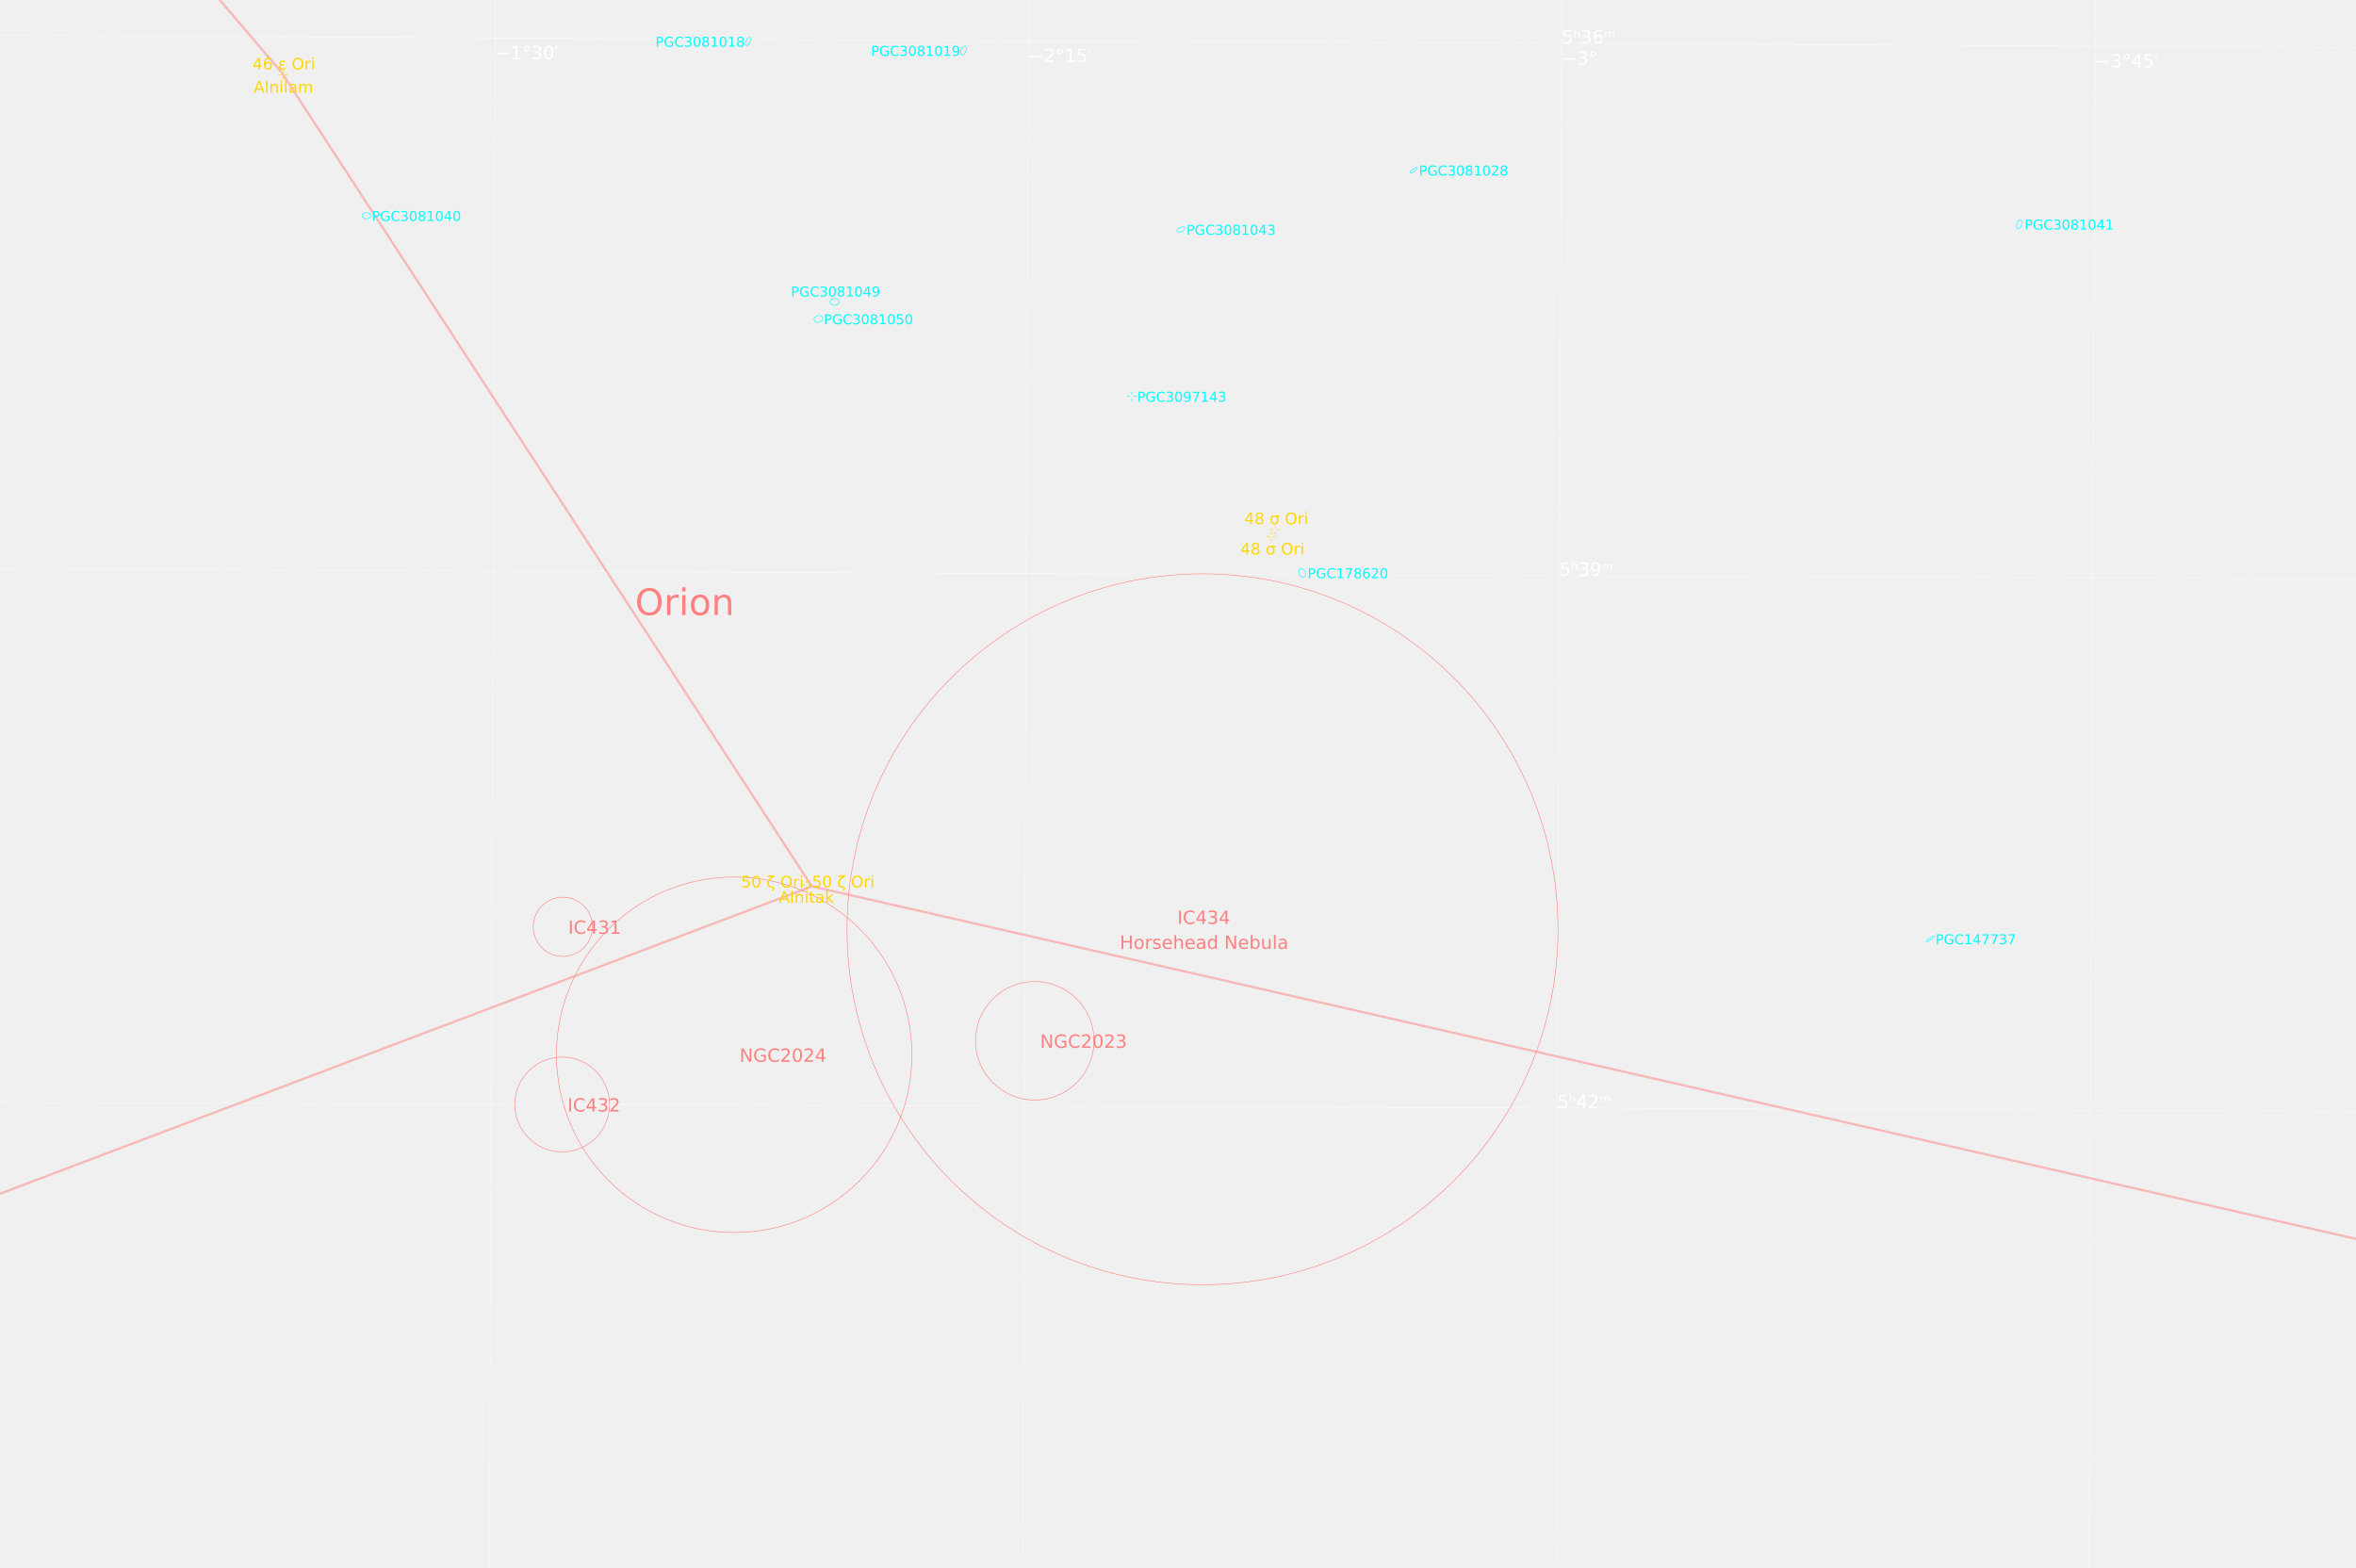
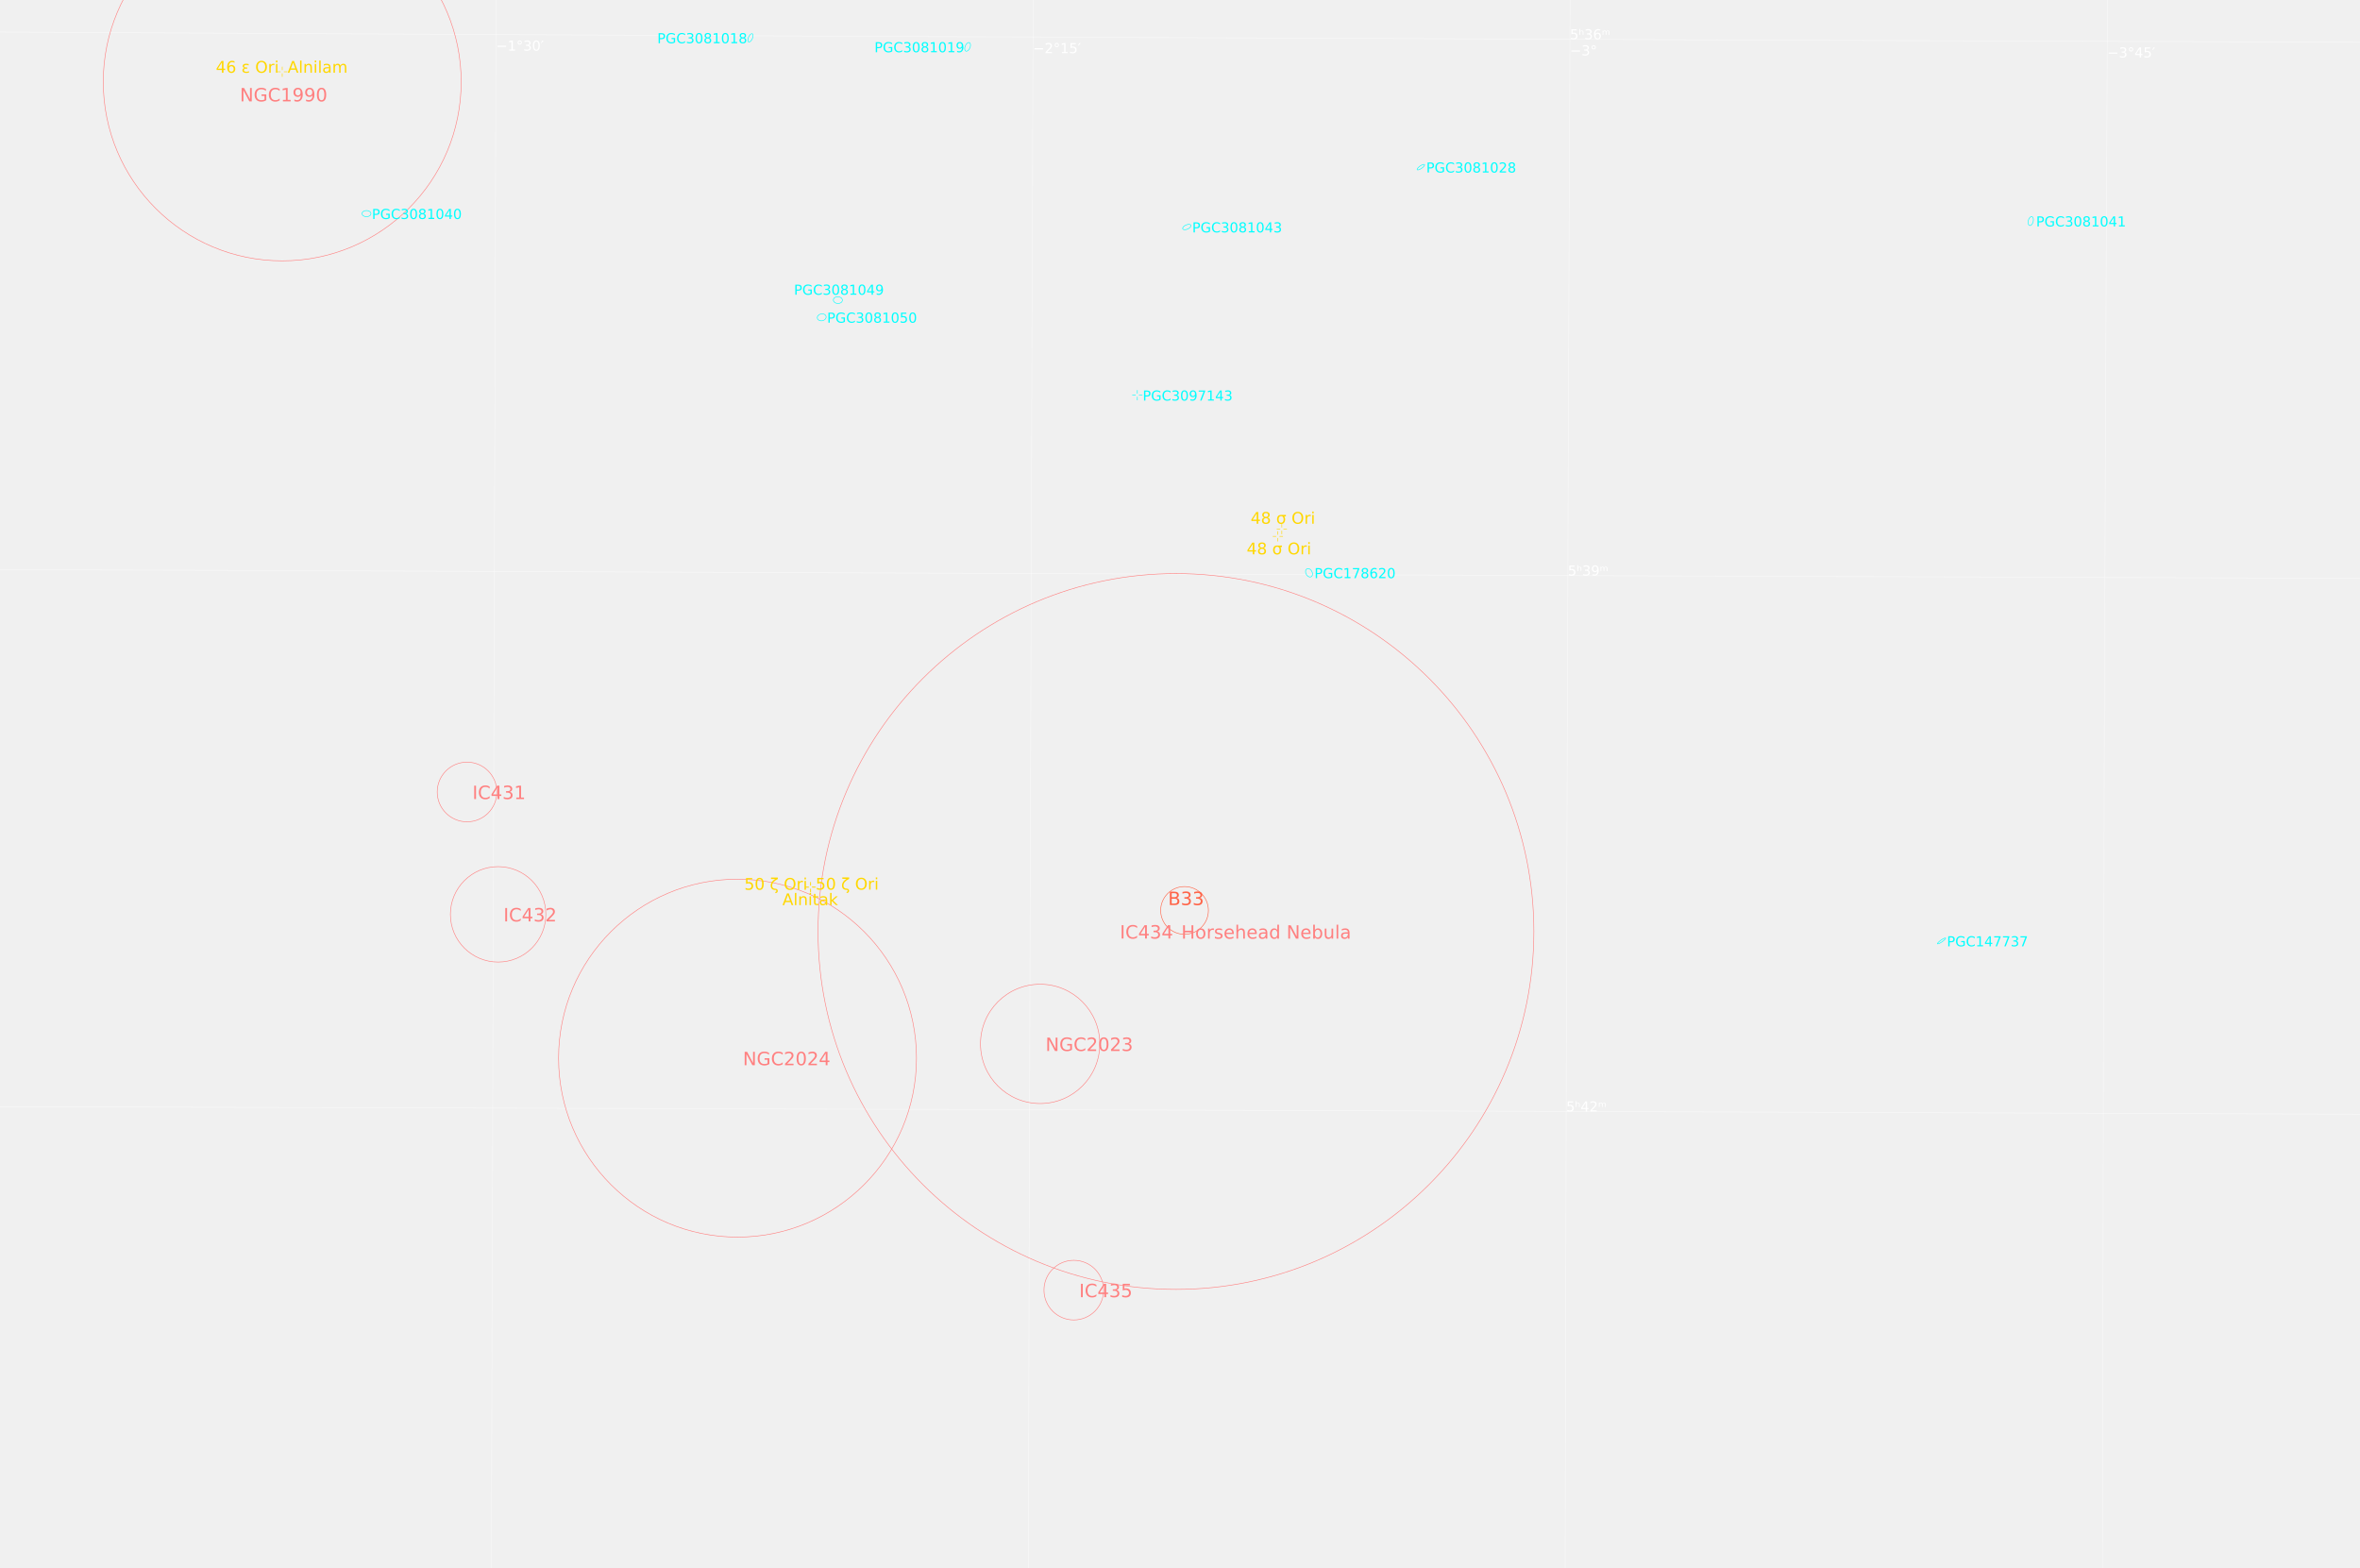
- <svg xmlns="http://www.w3.org/2000/svg" viewBox="0 0 12398 8248" version="1.2" baseProfile="tiny">
+ <svg xmlns="http://www.w3.org/2000/svg" viewBox="0 0 12332 8192" version="1.2" baseProfile="tiny">
  <defs>
</defs>
  <g fill="none" stroke="black" stroke-width="1" fill-rule="evenodd" stroke-linecap="square" stroke-linejoin="bevel">
    <g fill="none" stroke="#000000" stroke-opacity="1" stroke-width="1" stroke-linecap="square" stroke-linejoin="bevel" transform="matrix(1,0,0,1,0,0)" font-family="SF Pro Text" font-size="12" font-weight="400" font-style="normal">
</g>
-     <g fill="none" stroke="#ffffff" stroke-opacity="0.616" stroke-width="3" stroke-linecap="square" stroke-linejoin="miter" stroke-miterlimit="2" transform="matrix(1,0,0,1,0,0)" font-family="SF Pro Text" font-size="12" font-weight="400" font-style="normal">
-       <polyline fill="none" vector-effect="none" points="13850,-2542.8 13845.4,-1820.06 13841,-1097.48 13836.8,-375.061 13832.8,347.222 13829,1069.4 13825.3,1791.52 13821.8,2513.63 13818.5,3235.77 13815.3,3957.95 13812.3,4680.16 13809.5,5402.35 13807.1,6124.49 13804.9,6846.59 13802.9,7568.68 13801.2,8290.79 " />
-       <polyline fill="none" vector-effect="none" points="11041.1,-2559.11 11036.8,-1835.85 11032.7,-1112.73 11028.7,-389.737 11024.9,333.064 11021.2,1055.52 11017.8,1777.92 11014.6,2500.34 11011.5,3222.84 11008.2,3945.58 11004.9,4668.55 11002.2,5391.35 10999.9,6113.94 10997.8,6836.47 10995.8,7559.01 10994,8281.59 " />
-       <polyline fill="none" vector-effect="none" points="8233.2,-2575.29 8229.15,-1851.53 8225.19,-1127.95 8221.33,-404.492 8217.7,318.825 8214.32,1042 8211.08,1765.07 8207.94,2488.09 8204.89,3211.08 8201.93,3934.07 8199.08,4657.07 8196.35,5380.06 8193.76,6103.03 8191.29,6825.99 8188.96,7548.95 8186.8,8272.01 " />
-       <polyline fill="none" vector-effect="none" points="5425.97,-2591.2 5422.35,-1866.82 5418.76,-1142.58 5415.16,-418.513 5411.79,305.331 5408.74,1028.94 5405.68,1752.45 5402.64,2475.9 5399.65,3199.33 5396.79,3922.76 5394.03,4646.21 5391.34,5369.69 5388.73,6093.21 5386.19,6816.79 5383.73,7540.43 5381.37,8264.12 " />
-       <polyline fill="none" vector-effect="none" points="2617.73,-2607.81 2614.71,-1883 2611.78,-1158.38 2608.88,-433.923 2605.94,290.438 2602.94,1014.74 2599.95,1738.93 2597.02,2463.03 2594.14,3187.07 2591.3,3911.07 2588.51,4635.07 2585.76,5359.09 2583.05,6083.11 2580.42,6807.17 2577.88,7531.25 2575.36,8255.38 " />
-       <polyline fill="none" vector-effect="none" points="13850,-2542.8 13121.4,-2547.04 12392.9,-2551.26 11664.5,-2555.49 10936.2,-2559.72 10207.9,-2563.95 9479.71,-2568.16 8751.54,-2572.33 8023.44,-2576.48 7295.4,-2580.6 6567.38,-2584.71 5839.37,-2588.84 5111.34,-2593.01 4383.25,-2597.26 3655,-2601.58 2926.53,-2605.95 2197.8,-2610.33 1468.8,-2614.67 739.55,-2618.99 10.079,-2623.28 " />
-       <polyline fill="none" vector-effect="none" points="13833.3,256.844 13105,253.087 12376.7,249.371 11648.6,245.712 10920.4,242.123 10192.4,238.394 9464.47,234.504 8736.22,230.876 8008.51,227.28 7280.95,223.67 6553.36,220.109 5825.49,216.691 5097.8,213.256 4370.74,209.535 3643.08,205.563 2914.98,201.507 2186.53,197.503 1457.71,193.702 728.606,189.987 -0.854,186.276 " />
-       <polyline fill="none" vector-effect="none" points="13819.3,3055.03 13091.2,3051.62 12363.2,3048.19 11635.3,3044.78 10907.4,3041.54 10179.4,3038.45 9451.48,3035.38 8723.69,3032.31 7996.01,3029.25 7268.42,3026.19 6540.91,3023.12 5813.45,3020.04 5086.04,3016.92 4358.63,3013.73 3631.09,3010.49 2903.34,3007.24 2175.33,3003.99 1447.02,3000.76 718.416,2997.56 -10.518,2994.37 " />
-       <polyline fill="none" vector-effect="none" points="13808,5853.39 13079.8,5850.67 12351.7,5847.94 11623.7,5845.16 10895.9,5842.26 10168.1,5839.32 9440.42,5836.41 8712.72,5833.58 7985.09,5830.85 7257.55,5828.21 6530.1,5825.62 5802.73,5823.05 5075.36,5820.46 4347.94,5817.82 3620.37,5815.14 2892.58,5812.44 2164.5,5809.75 1436.13,5807.06 707.503,5804.37 -21.375,5801.69 " />
+     <g fill="none" stroke="#ffffff" stroke-opacity="0.502" stroke-width="3" stroke-linecap="square" stroke-linejoin="miter" stroke-miterlimit="2" transform="matrix(1,0,0,1,0,0)" font-family="SF Pro Text" font-size="12" font-weight="400" font-style="normal">
+       <polyline fill="none" vector-effect="none" points="13839.2,-2575.75 13835,-1854.81 13831,-1134.02 13827.1,-413.32 13823.3,307.315 13819.6,1027.87 13816.2,1748.3 13813,2468.58 13810.2,3188.74 13807.7,3908.81 13805.5,4628.86 13803.7,5348.93 13802.1,6069.07 13800.8,6789.31 13799.7,7509.67 13798.7,8230.1 " />
+       <polyline fill="none" vector-effect="none" points="11026.6,-2588.16 11022.6,-1866.73 11018.7,-1145.44 11014.8,-424.266 11011.1,296.847 11007.6,1017.66 11004.3,1738.21 11001.3,2458.54 10998.6,3178.7 10996,3898.81 10993.9,4618.89 10992,5338.96 10990.2,6059.11 10988.7,6779.45 10987.5,7500.02 10986.6,8220.8 " />
+       <polyline fill="none" vector-effect="none" points="8216.93,-2600.52 8213.28,-1878.53 8209.73,-1156.73 8206.33,-435.172 8203.11,286.081 8200.09,1007.03 8197.22,1727.77 8194.54,2448.29 8192.04,3168.62 8189.61,3888.85 8187.34,4609.03 8185.28,5329.22 8183.43,6049.57 8181.7,6770.01 8180.15,7490.69 8178.76,8211.65 " />
+       <polyline fill="none" vector-effect="none" points="5409.2,-2614.16 5406.23,-1891.77 5403.35,-1169.57 5400.56,-447.54 5397.77,274.352 5395.23,995.64 5392.7,1716.69 5390.23,2437.48 5387.82,3158.12 5385.59,3878.77 5383.4,4599.38 5381.3,5319.92 5379.26,6040.56 5377.26,6761.45 5375.33,7482.5 5373.53,8203.68 " />
+       <polyline fill="none" vector-effect="none" points="2600.59,-2628.86 2598.21,-1906.05 2595.92,-1183.39 2593.71,-460.88 2591.57,261.405 2589.36,983.295 2587.19,1704.94 2585.02,2426.29 2582.83,3147.56 2580.58,3868.72 2578.44,4589.93 2576.23,5310.94 2574.01,6032.12 2571.75,6753.59 2569.53,7475.14 2567.33,8196.9 " />
+       <polyline fill="none" vector-effect="none" points="13839.2,-2575.75 13110.3,-2579.06 12381.6,-2582.3 11653.1,-2585.47 10924.7,-2588.6 10196.5,-2591.73 9468.59,-2594.89 8740.85,-2598.13 8013.29,-2601.46 7285.86,-2604.89 6558.51,-2608.42 5831.17,-2612.03 5103.79,-2615.71 4376.33,-2619.46 3648.75,-2623.26 2920.99,-2627.13 2193.03,-2631.07 1464.83,-2635.07 736.407,-2639.07 7.767,-2643.05 " />
+       <polyline fill="none" vector-effect="none" points="13823.7,226.696 13095.1,223.758 12366.6,220.923 11638,218.32 10909.6,215.825 10181.7,213.128 9454.18,210.386 8726.93,207.53 8000.01,204.564 7273.23,201.542 6546.46,198.54 5819.63,195.444 5093.04,192.125 4366.15,188.92 3639.1,185.615 2911.98,182.147 2184.5,178.602 1456.62,175.075 728.297,171.298 -0.485,167.582 " />
+       <polyline fill="none" vector-effect="none" points="13810.8,3027.61 13082,3024.98 12353.6,3022.37 11625.2,3019.78 10897.3,3017.21 10169.9,3014.64 9442.64,3012.07 8715.8,3009.41 7989.22,3006.69 7262.69,3003.96 6536.17,3001.21 5809.75,2998.47 5083.34,2995.73 4356.86,2993 3630.29,2990.23 2903.38,2987.42 2176.23,2984.6 1448.64,2981.75 720.746,2978.87 -7.579,2975.95 " />
+       <polyline fill="none" vector-effect="none" points="13802.6,5827.36 13073.9,5824.8 12345.3,5822.21 11616.9,5819.61 10888.9,5817.03 10161.4,5814.49 9434.18,5811.96 8707.34,5809.54 7980.63,5807.09 7254.1,5804.7 6527.69,5802.37 5801.35,5799.97 5074.95,5797.73 4348.46,5795.48 3621.78,5793.25 2894.83,5791.05 2167.62,5788.86 1440.13,5786.79 712.221,5784.67 -16.214,5782.63 " />
    </g>
-     <g fill="none" stroke="#ff8080" stroke-opacity="0.502" stroke-width="12" stroke-linecap="square" stroke-linejoin="miter" stroke-miterlimit="2" transform="matrix(1,0,0,1,0,0)" font-family="DejaVu Sans" font-size="96" font-weight="400" font-style="normal">
-       <polyline fill="none" vector-effect="none" points="33236.6,11278.2 4279.79,4666.41 " />
-       <polyline fill="none" vector-effect="none" points="4264.51,4667.47 -31251.5,18115.5 " />
-       <polyline fill="none" vector-effect="none" points="4267.63,4657.93 1486.02,387.686 " />
-       <polyline fill="none" vector-effect="none" points="1476.46,374.898 -1873.91,-3550.11 " />
+     <g fill="none" stroke="#ff8080" stroke-opacity="1" stroke-width="3" stroke-linecap="square" stroke-linejoin="miter" stroke-miterlimit="2" transform="matrix(1,0,0,1,0,0)" font-family="DejaVu Sans" font-size="72" font-weight="400" font-style="normal">
+       <circle cx="6144.82" cy="4867.34" r="1870.23" />
+       <circle cx="5611.02" cy="6741.37" r="155.852" />
+       <circle cx="5435.18" cy="5454.7" r="311.705" />
+       <ellipse cx="3853.9" cy="5529.21" rx="935.114" ry="935.114" />
+       <ellipse cx="2602.83" cy="4777.83" rx="249.364" ry="249.364" />
+       <ellipse cx="2440.51" cy="4138.37" rx="155.852" ry="155.852" />
+       <ellipse cx="1474.73" cy="427.879" rx="935.114" ry="935.114" />
    </g>
-     <g fill="none" stroke="#ff8080" stroke-opacity="1" stroke-width="3" stroke-linecap="square" stroke-linejoin="miter" stroke-miterlimit="2" transform="matrix(1,0,0,1,0,0)" font-family="DejaVu Sans" font-size="192" font-weight="400" font-style="normal">
-       <circle cx="6328.04" cy="4890.66" r="1870.72" />
-       <circle cx="5445.21" cy="5477.45" r="311.786" />
-       <ellipse cx="3863.5" cy="5551.15" rx="935.358" ry="935.358" />
-       <circle cx="2958.34" cy="5812.69" r="249.429" />
-       <circle cx="2961.83" cy="4877.62" r="155.893" />
+     <g fill="none" stroke="#00ffff" stroke-opacity="1" stroke-width="3" stroke-linecap="square" stroke-linejoin="miter" stroke-miterlimit="2" transform="matrix(1,0,0,1,0,0)" font-family="DejaVu Sans" font-size="72" font-weight="400" font-style="normal">
+ </g>
+     <g fill="none" stroke="#00ffff" stroke-opacity="1" stroke-width="3" stroke-linecap="square" stroke-linejoin="miter" stroke-miterlimit="2" transform="matrix(-0.245963,0.969279,-0.969279,-0.245963,10611.5,1155.17)" font-family="DejaVu Sans" font-size="72" font-weight="400" font-style="normal">
+       <ellipse cx="0" cy="0" rx="23.856" ry="13.11" />
    </g>
-     <g fill="none" stroke="#00ffff" stroke-opacity="1" stroke-width="3" stroke-linecap="square" stroke-linejoin="miter" stroke-miterlimit="2" transform="matrix(1,0,0,1,0,0)" font-family="DejaVu Sans" font-size="192" font-weight="400" font-style="normal">
+     <g fill="none" stroke="#00ffff" stroke-opacity="1" stroke-width="3" stroke-linecap="square" stroke-linejoin="miter" stroke-miterlimit="2" transform="matrix(1,0,0,1,0,0)" font-family="DejaVu Sans" font-size="72" font-weight="400" font-style="normal">
</g>
-     <g fill="none" stroke="#00ffff" stroke-opacity="1" stroke-width="3" stroke-linecap="square" stroke-linejoin="miter" stroke-miterlimit="2" transform="matrix(-0.246685,0.969096,-0.969096,-0.246685,10625.5,1180.13)" font-family="DejaVu Sans" font-size="192" font-weight="400" font-style="normal">
-       <ellipse cx="0" cy="0" rx="23.857" ry="13.111" />
+     <g fill="none" stroke="#00ffff" stroke-opacity="1" stroke-width="3" stroke-linecap="square" stroke-linejoin="miter" stroke-miterlimit="2" transform="matrix(-0.821102,0.570781,-0.570781,-0.821102,10145.4,4916.87)" font-family="DejaVu Sans" font-size="72" font-weight="400" font-style="normal">
+       <ellipse cx="0" cy="0" rx="25.927" ry="5.173" />
    </g>
-     <g fill="none" stroke="#00ffff" stroke-opacity="1" stroke-width="3" stroke-linecap="square" stroke-linejoin="miter" stroke-miterlimit="2" transform="matrix(1,0,0,1,0,0)" font-family="DejaVu Sans" font-size="192" font-weight="400" font-style="normal">
+     <g fill="none" stroke="#00ffff" stroke-opacity="1" stroke-width="3" stroke-linecap="square" stroke-linejoin="miter" stroke-miterlimit="2" transform="matrix(1,0,0,1,0,0)" font-family="DejaVu Sans" font-size="72" font-weight="400" font-style="normal">
</g>
-     <g fill="none" stroke="#00ffff" stroke-opacity="1" stroke-width="3" stroke-linecap="square" stroke-linejoin="miter" stroke-miterlimit="2" transform="matrix(-0.821425,0.570316,-0.570316,-0.821425,10156.9,4941.47)" font-family="DejaVu Sans" font-size="192" font-weight="400" font-style="normal">
-       <ellipse cx="0" cy="0" rx="25.933" ry="5.174" />
+     <g fill="none" stroke="#00ffff" stroke-opacity="1" stroke-width="3" stroke-linecap="square" stroke-linejoin="miter" stroke-miterlimit="2" transform="matrix(-0.821566,0.570114,-0.570114,-0.821566,7424.6,873.461)" font-family="DejaVu Sans" font-size="72" font-weight="400" font-style="normal">
+       <ellipse cx="0" cy="0" rx="23.28" ry="7.194" />
    </g>
-     <g fill="none" stroke="#00ffff" stroke-opacity="1" stroke-width="3" stroke-linecap="square" stroke-linejoin="miter" stroke-miterlimit="2" transform="matrix(1,0,0,1,0,0)" font-family="DejaVu Sans" font-size="192" font-weight="400" font-style="normal">
+     <g fill="none" stroke="#00ffff" stroke-opacity="1" stroke-width="3" stroke-linecap="square" stroke-linejoin="miter" stroke-miterlimit="2" transform="matrix(1,0,0,1,0,0)" font-family="DejaVu Sans" font-size="72" font-weight="400" font-style="normal">
</g>
-     <g fill="none" stroke="#00ffff" stroke-opacity="1" stroke-width="3" stroke-linecap="square" stroke-linejoin="miter" stroke-miterlimit="2" transform="matrix(-0.821998,0.569491,-0.569491,-0.821998,7438.76,895.609)" font-family="DejaVu Sans" font-size="192" font-weight="400" font-style="normal">
-       <ellipse cx="0" cy="0" rx="23.279" ry="7.194" />
+     <g fill="none" stroke="#00ffff" stroke-opacity="1" stroke-width="3" stroke-linecap="square" stroke-linejoin="miter" stroke-miterlimit="2" transform="matrix(0.466119,0.884722,-0.884722,0.466119,6840.26,2993.02)" font-family="DejaVu Sans" font-size="72" font-weight="400" font-style="normal">
+       <ellipse cx="0" cy="0" rx="23.405" ry="16.57" />
    </g>
-     <g fill="none" stroke="#00ffff" stroke-opacity="1" stroke-width="3" stroke-linecap="square" stroke-linejoin="miter" stroke-miterlimit="2" transform="matrix(1,0,0,1,0,0)" font-family="DejaVu Sans" font-size="192" font-weight="400" font-style="normal">
+     <g fill="none" stroke="#00ffff" stroke-opacity="1" stroke-width="3" stroke-linecap="square" stroke-linejoin="miter" stroke-miterlimit="2" transform="matrix(1,0,0,1,0,0)" font-family="DejaVu Sans" font-size="72" font-weight="400" font-style="normal">
</g>
-     <g fill="none" stroke="#00ffff" stroke-opacity="1" stroke-width="3" stroke-linecap="square" stroke-linejoin="miter" stroke-miterlimit="2" transform="matrix(0.465537,0.885028,-0.885028,0.465537,6852.81,3015.1)" font-family="DejaVu Sans" font-size="192" font-weight="400" font-style="normal">
-       <ellipse cx="0" cy="0" rx="23.404" ry="16.569" />
-     </g>
-     <g fill="none" stroke="#00ffff" stroke-opacity="1" stroke-width="3" stroke-linecap="square" stroke-linejoin="miter" stroke-miterlimit="2" transform="matrix(1,0,0,1,0,0)" font-family="DejaVu Sans" font-size="192" font-weight="400" font-style="normal">
- </g>
-     <g fill="none" stroke="#00ffff" stroke-opacity="1" stroke-width="3" stroke-linecap="square" stroke-linejoin="miter" stroke-miterlimit="2" transform="matrix(-0.915528,0.402255,-0.402255,-0.915528,6215.34,1207.61)" font-family="DejaVu Sans" font-size="192" font-weight="400" font-style="normal">
+     <g fill="none" stroke="#00ffff" stroke-opacity="1" stroke-width="3" stroke-linecap="square" stroke-linejoin="miter" stroke-miterlimit="2" transform="matrix(-0.915228,0.402936,-0.402936,-0.915228,6201.64,1186.31)" font-family="DejaVu Sans" font-size="72" font-weight="400" font-style="normal">
      <ellipse cx="0" cy="0" rx="23.326" ry="11.425" />
    </g>
-     <g fill="none" stroke="#00ffff" stroke-opacity="1" stroke-width="3" stroke-linecap="square" stroke-linejoin="miter" stroke-miterlimit="2" transform="matrix(1,0,0,1,0,0)" font-family="DejaVu Sans" font-size="192" font-weight="400" font-style="normal">
+     <g fill="none" stroke="#00ffff" stroke-opacity="1" stroke-width="3" stroke-linecap="square" stroke-linejoin="miter" stroke-miterlimit="2" transform="matrix(1,0,0,1,0,0)" font-family="DejaVu Sans" font-size="72" font-weight="400" font-style="normal">
</g>
-     <g fill="none" stroke="#00ffff" stroke-opacity="1" stroke-width="3" stroke-linecap="square" stroke-linejoin="miter" stroke-miterlimit="2" transform="matrix(-0.379361,0.925249,-0.925249,-0.379361,5070.16,266.097)" font-family="DejaVu Sans" font-size="192" font-weight="400" font-style="normal">
-       <ellipse cx="0" cy="-1.42109e-14" rx="23.973" ry="13.174" />
+     <g fill="none" stroke="#00ffff" stroke-opacity="1" stroke-width="3" stroke-linecap="square" stroke-linejoin="miter" stroke-miterlimit="2" transform="matrix(-0.378632,0.925547,-0.925547,-0.378632,5056.18,244.937)" font-family="DejaVu Sans" font-size="72" font-weight="400" font-style="normal">
+       <ellipse cx="0" cy="0" rx="23.972" ry="13.174" />
    </g>
-     <g fill="none" stroke="#00ffff" stroke-opacity="1" stroke-width="3" stroke-linecap="square" stroke-linejoin="miter" stroke-miterlimit="2" transform="matrix(1,0,0,1,0,0)" font-family="DejaVu Sans" font-size="192" font-weight="400" font-style="normal">
+     <g fill="none" stroke="#00ffff" stroke-opacity="1" stroke-width="3" stroke-linecap="square" stroke-linejoin="miter" stroke-miterlimit="2" transform="matrix(1,0,0,1,0,0)" font-family="DejaVu Sans" font-size="72" font-weight="400" font-style="normal">
</g>
-     <g fill="none" stroke="#00ffff" stroke-opacity="1" stroke-width="3" stroke-linecap="square" stroke-linejoin="miter" stroke-miterlimit="2" transform="matrix(0.998367,0.0571319,-0.0571319,0.998367,4391.43,1588.52)" font-family="DejaVu Sans" font-size="192" font-weight="400" font-style="normal">
-       <ellipse cx="0" cy="0" rx="23.576" ry="17.884" />
+     <g fill="none" stroke="#00ffff" stroke-opacity="1" stroke-width="3" stroke-linecap="square" stroke-linejoin="miter" stroke-miterlimit="2" transform="matrix(0.998408,0.0564085,-0.0564085,0.998408,4378.26,1568.07)" font-family="DejaVu Sans" font-size="72" font-weight="400" font-style="normal">
+       <ellipse cx="0" cy="0" rx="23.575" ry="17.883" />
    </g>
-     <g fill="none" stroke="#00ffff" stroke-opacity="1" stroke-width="3" stroke-linecap="square" stroke-linejoin="miter" stroke-miterlimit="2" transform="matrix(1,0,0,1,0,0)" font-family="DejaVu Sans" font-size="192" font-weight="400" font-style="normal">
+     <g fill="none" stroke="#00ffff" stroke-opacity="1" stroke-width="3" stroke-linecap="square" stroke-linejoin="miter" stroke-miterlimit="2" transform="matrix(1,0,0,1,0,0)" font-family="DejaVu Sans" font-size="72" font-weight="400" font-style="normal">
</g>
-     <g fill="none" stroke="#00ffff" stroke-opacity="1" stroke-width="3" stroke-linecap="square" stroke-linejoin="miter" stroke-miterlimit="2" transform="matrix(-0.982528,0.186114,-0.186114,-0.982528,4306.89,1678.46)" font-family="DejaVu Sans" font-size="192" font-weight="400" font-style="normal">
+     <g fill="none" stroke="#00ffff" stroke-opacity="1" stroke-width="3" stroke-linecap="square" stroke-linejoin="miter" stroke-miterlimit="2" transform="matrix(-0.982394,0.186822,-0.186822,-0.982394,4293.83,1658.08)" font-family="DejaVu Sans" font-size="72" font-weight="400" font-style="normal">
      <ellipse cx="0" cy="0" rx="23.272" ry="18.065" />
    </g>
-     <g fill="none" stroke="#00ffff" stroke-opacity="1" stroke-width="3" stroke-linecap="square" stroke-linejoin="miter" stroke-miterlimit="2" transform="matrix(1,0,0,1,0,0)" font-family="DejaVu Sans" font-size="192" font-weight="400" font-style="normal">
+     <g fill="none" stroke="#00ffff" stroke-opacity="1" stroke-width="3" stroke-linecap="square" stroke-linejoin="miter" stroke-miterlimit="2" transform="matrix(1,0,0,1,0,0)" font-family="DejaVu Sans" font-size="72" font-weight="400" font-style="normal">
</g>
-     <g fill="none" stroke="#00ffff" stroke-opacity="1" stroke-width="3" stroke-linecap="square" stroke-linejoin="miter" stroke-miterlimit="2" transform="matrix(-0.41143,0.911441,-0.911441,-0.41143,3936.19,218.094)" font-family="DejaVu Sans" font-size="192" font-weight="400" font-style="normal">
+     <g fill="none" stroke="#00ffff" stroke-opacity="1" stroke-width="3" stroke-linecap="square" stroke-linejoin="miter" stroke-miterlimit="2" transform="matrix(-0.410711,0.911766,-0.911766,-0.410711,3921.5,197.807)" font-family="DejaVu Sans" font-size="72" font-weight="400" font-style="normal">
      <ellipse cx="0" cy="0" rx="23.266" ry="10.635" />
    </g>
-     <g fill="none" stroke="#00ffff" stroke-opacity="1" stroke-width="3" stroke-linecap="square" stroke-linejoin="miter" stroke-miterlimit="2" transform="matrix(1,0,0,1,0,0)" font-family="DejaVu Sans" font-size="192" font-weight="400" font-style="normal">
+     <g fill="none" stroke="#00ffff" stroke-opacity="1" stroke-width="3" stroke-linecap="square" stroke-linejoin="miter" stroke-miterlimit="2" transform="matrix(1,0,0,1,0,0)" font-family="DejaVu Sans" font-size="72" font-weight="400" font-style="normal">
</g>
-     <g fill="none" stroke="#00ffff" stroke-opacity="1" stroke-width="3" stroke-linecap="square" stroke-linejoin="miter" stroke-miterlimit="2" transform="matrix(0.999988,0.00491295,-0.00491295,0.999988,1928.32,1135.01)" font-family="DejaVu Sans" font-size="192" font-weight="400" font-style="normal">
+     <g fill="none" stroke="#00ffff" stroke-opacity="1" stroke-width="3" stroke-linecap="square" stroke-linejoin="miter" stroke-miterlimit="2" transform="matrix(0.999991,0.0041675,-0.0041675,0.999991,1915.12,1116.25)" font-family="DejaVu Sans" font-size="72" font-weight="400" font-style="normal">
      <ellipse cx="0" cy="0" rx="23.299" ry="16.119" />
    </g>
-     <g fill="none" stroke="#00ffff" stroke-opacity="1" stroke-width="3" stroke-linecap="square" stroke-linejoin="miter" stroke-miterlimit="2" transform="matrix(1,0,0,1,0,0)" font-family="DejaVu Sans" font-size="192" font-weight="400" font-style="normal">
+     <g fill="none" stroke="#00ffff" stroke-opacity="1" stroke-width="3" stroke-linecap="square" stroke-linejoin="miter" stroke-miterlimit="2" transform="matrix(1,0,0,1,0,0)" font-family="DejaVu Sans" font-size="72" font-weight="400" font-style="normal">
</g>
-     <g fill="none" stroke="#ff8080" stroke-opacity="1" stroke-width="1" stroke-linecap="square" stroke-linejoin="miter" stroke-miterlimit="2" transform="matrix(1,0,0,1,0,0)" font-family="DejaVu Sans" font-size="192" font-weight="400" font-style="normal">
-       <text fill="#ff8080" fill-opacity="1" stroke="none" xml:space="preserve" x="3341.88" y="3236.75" font-family="DejaVu Sans" font-size="192" font-weight="400" font-style="normal">Orion</text>
+     <g fill="none" stroke="#ff6347" stroke-opacity="1" stroke-width="3" stroke-linecap="square" stroke-linejoin="miter" stroke-miterlimit="2" transform="matrix(1,0,0,1,0,0)" font-family="DejaVu Sans" font-size="72" font-weight="400" font-style="normal">
+       <circle cx="6189.67" cy="4757.31" r="124.682" />
    </g>
-     <g fill="none" stroke="#ffd700" stroke-opacity="1" stroke-width="3" stroke-linecap="square" stroke-linejoin="miter" stroke-miterlimit="2" transform="matrix(1,0,0,1,0,0)" font-family="DejaVu Sans" font-size="192" font-weight="400" font-style="normal">
-       <polyline fill="none" vector-effect="none" points="6685.67,2786.65 6700.67,2786.65 " />
-       <polyline fill="none" vector-effect="none" points="6735.67,2786.65 6720.67,2786.65 " />
-       <polyline fill="none" vector-effect="none" points="6710.67,2811.65 6710.67,2796.65 " />
-       <polyline fill="none" vector-effect="none" points="6710.67,2761.65 6710.67,2776.65 " />
-       <polyline fill="none" vector-effect="none" points="6664.98,2824.55 6679.98,2824.55 " />
-       <polyline fill="none" vector-effect="none" points="6714.98,2824.55 6699.98,2824.55 " />
-       <polyline fill="none" vector-effect="none" points="6689.98,2849.55 6689.98,2834.55 " />
-       <polyline fill="none" vector-effect="none" points="6689.98,2799.55 6689.98,2814.55 " />
-       <polyline fill="none" vector-effect="none" points="4221.66,4657.88 4236.66,4657.88 " />
-       <polyline fill="none" vector-effect="none" points="4271.66,4657.88 4256.66,4657.88 " />
-       <polyline fill="none" vector-effect="none" points="4246.66,4682.88 4246.66,4667.88 " />
-       <polyline fill="none" vector-effect="none" points="4246.66,4632.88 4246.66,4647.88 " />
-       <polyline fill="none" vector-effect="none" points="4219.24,4657.18 4234.24,4657.18 " />
-       <polyline fill="none" vector-effect="none" points="4269.24,4657.18 4254.24,4657.18 " />
-       <polyline fill="none" vector-effect="none" points="4244.24,4682.18 4244.24,4667.18 " />
-       <polyline fill="none" vector-effect="none" points="4244.24,4632.18 4244.24,4647.18 " />
-       <polyline fill="none" vector-effect="none" points="1463.79,393.727 1478.79,393.727 " />
-       <polyline fill="none" vector-effect="none" points="1513.79,393.727 1498.79,393.727 " />
-       <polyline fill="none" vector-effect="none" points="1488.79,418.727 1488.79,403.727 " />
-       <polyline fill="none" vector-effect="none" points="1488.79,368.727 1488.79,383.727 " />
+     <g fill="none" stroke="#ffd700" stroke-opacity="1" stroke-width="3" stroke-linecap="square" stroke-linejoin="miter" stroke-miterlimit="2" transform="matrix(1,0,0,1,0,0)" font-family="DejaVu Sans" font-size="72" font-weight="400" font-style="normal">
+       <polyline fill="none" vector-effect="none" points="6673,2764.75 6688,2764.75 " />
+       <polyline fill="none" vector-effect="none" points="6723,2764.75 6708,2764.75 " />
+       <polyline fill="none" vector-effect="none" points="6698,2789.75 6698,2774.75 " />
+       <polyline fill="none" vector-effect="none" points="6698,2739.75 6698,2754.75 " />
+       <polyline fill="none" vector-effect="none" points="6652.34,2802.64 6667.34,2802.64 " />
+       <polyline fill="none" vector-effect="none" points="6702.34,2802.64 6687.34,2802.64 " />
+       <polyline fill="none" vector-effect="none" points="6677.34,2827.64 6677.34,2812.64 " />
+       <polyline fill="none" vector-effect="none" points="6677.34,2777.64 6677.34,2792.64 " />
+       <polyline fill="none" vector-effect="none" points="4211.3,4636.29 4226.3,4636.29 " />
+       <polyline fill="none" vector-effect="none" points="4261.3,4636.29 4246.3,4636.29 " />
+       <polyline fill="none" vector-effect="none" points="4236.3,4661.29 4236.3,4646.29 " />
+       <polyline fill="none" vector-effect="none" points="4236.3,4611.29 4236.3,4626.29 " />
+       <polyline fill="none" vector-effect="none" points="4208.88,4635.6 4223.88,4635.6 " />
+       <polyline fill="none" vector-effect="none" points="4258.88,4635.6 4243.88,4635.6 " />
+       <polyline fill="none" vector-effect="none" points="4233.88,4660.6 4233.88,4645.6 " />
+       <polyline fill="none" vector-effect="none" points="4233.88,4610.6 4233.88,4625.6 " />
+       <polyline fill="none" vector-effect="none" points="1449.78,375.056 1464.78,375.056 " />
+       <polyline fill="none" vector-effect="none" points="1499.78,375.056 1484.78,375.056 " />
+       <polyline fill="none" vector-effect="none" points="1474.78,400.056 1474.78,385.056 " />
+       <polyline fill="none" vector-effect="none" points="1474.78,350.056 1474.78,365.056 " />
    </g>
    <g fill="none" stroke="#ffd700" stroke-opacity="1" stroke-width="1" stroke-linecap="square" stroke-linejoin="miter" stroke-miterlimit="2" transform="matrix(1,0,0,1,0,0)" font-family="DejaVu Sans" font-size="84" font-weight="400" font-style="normal">
-       <text fill="#ffd700" fill-opacity="1" stroke="none" xml:space="preserve" x="6547.67" y="2758.65" font-family="DejaVu Sans" font-size="84" font-weight="400" font-style="normal">48 σ </text>
-       <text fill="#ffd700" fill-opacity="1" stroke="none" xml:space="preserve" x="6761.16" y="2758.65" font-family="DejaVu Sans" font-size="84" font-weight="400" font-style="normal">Ori</text>
-       <text fill="#ffd700" fill-opacity="1" stroke="none" xml:space="preserve" x="6526.97" y="2918.55" font-family="DejaVu Sans" font-size="84" font-weight="400" font-style="normal">48 σ </text>
-       <text fill="#ffd700" fill-opacity="1" stroke="none" xml:space="preserve" x="6740.45" y="2918.55" font-family="DejaVu Sans" font-size="84" font-weight="400" font-style="normal">Ori</text>
-       <text fill="#ffd700" fill-opacity="1" stroke="none" xml:space="preserve" x="3899.64" y="4670.88" font-family="DejaVu Sans" font-size="84" font-weight="400" font-style="normal">50 ζ </text>
-       <text fill="#ffd700" fill-opacity="1" stroke="none" xml:space="preserve" x="4105.58" y="4670.88" font-family="DejaVu Sans" font-size="84" font-weight="400" font-style="normal">Ori</text>
-       <text fill="#ffd700" fill-opacity="1" stroke="none" xml:space="preserve" x="4272.23" y="4670.18" font-family="DejaVu Sans" font-size="84" font-weight="400" font-style="normal">50 ζ </text>
-       <text fill="#ffd700" fill-opacity="1" stroke="none" xml:space="preserve" x="4478.17" y="4670.18" font-family="DejaVu Sans" font-size="84" font-weight="400" font-style="normal">Ori</text>
-       <text fill="#ffd700" fill-opacity="1" stroke="none" xml:space="preserve" x="4098.73" y="4751.18" font-family="DejaVu Sans" font-size="84" font-weight="400" font-style="normal">Alnitak</text>
-       <text fill="#ffd700" fill-opacity="1" stroke="none" xml:space="preserve" x="1329.28" y="365.727" font-family="DejaVu Sans" font-size="84" font-weight="400" font-style="normal">46 ε </text>
-       <text fill="#ffd700" fill-opacity="1" stroke="none" xml:space="preserve" x="1534.92" y="365.727" font-family="DejaVu Sans" font-size="84" font-weight="400" font-style="normal">Ori</text>
-       <text fill="#ffd700" fill-opacity="1" stroke="none" xml:space="preserve" x="1334.78" y="487.727" font-family="DejaVu Sans" font-size="84" font-weight="400" font-style="normal">Alnilam</text>
+       <text fill="#ffd700" fill-opacity="1" stroke="none" xml:space="preserve" x="6535" y="2736.75" font-family="DejaVu Sans" font-size="84" font-weight="400" font-style="normal">48 σ </text>
+       <text fill="#ffd700" fill-opacity="1" stroke="none" xml:space="preserve" x="6748.48" y="2736.75" font-family="DejaVu Sans" font-size="84" font-weight="400" font-style="normal">Ori</text>
+       <text fill="#ffd700" fill-opacity="1" stroke="none" xml:space="preserve" x="6514.34" y="2896.64" font-family="DejaVu Sans" font-size="84" font-weight="400" font-style="normal">48 σ </text>
+       <text fill="#ffd700" fill-opacity="1" stroke="none" xml:space="preserve" x="6727.83" y="2896.64" font-family="DejaVu Sans" font-size="84" font-weight="400" font-style="normal">Ori</text>
+       <text fill="#ffd700" fill-opacity="1" stroke="none" xml:space="preserve" x="3889.3" y="4649.29" font-family="DejaVu Sans" font-size="84" font-weight="400" font-style="normal">50 ζ </text>
+       <text fill="#ffd700" fill-opacity="1" stroke="none" xml:space="preserve" x="4095.23" y="4649.29" font-family="DejaVu Sans" font-size="84" font-weight="400" font-style="normal">Ori</text>
+       <text fill="#ffd700" fill-opacity="1" stroke="none" xml:space="preserve" x="4261.88" y="4648.6" font-family="DejaVu Sans" font-size="84" font-weight="400" font-style="normal">50 ζ </text>
+       <text fill="#ffd700" fill-opacity="1" stroke="none" xml:space="preserve" x="4467.81" y="4648.6" font-family="DejaVu Sans" font-size="84" font-weight="400" font-style="normal">Ori</text>
+       <text fill="#ffd700" fill-opacity="1" stroke="none" xml:space="preserve" x="4088.38" y="4729.6" font-family="DejaVu Sans" font-size="84" font-weight="400" font-style="normal">Alnitak</text>
+       <text fill="#ffd700" fill-opacity="1" stroke="none" xml:space="preserve" x="1127.78" y="380.056" font-family="DejaVu Sans" font-size="84" font-weight="400" font-style="normal">46 ε </text>
+       <text fill="#ffd700" fill-opacity="1" stroke="none" xml:space="preserve" x="1333.42" y="380.056" font-family="DejaVu Sans" font-size="84" font-weight="400" font-style="normal">Ori</text>
+       <text fill="#ffd700" fill-opacity="1" stroke="none" xml:space="preserve" x="1502.78" y="380.056" font-family="DejaVu Sans" font-size="84" font-weight="400" font-style="normal">Alnilam</text>
    </g>
    <g fill="none" stroke="#ff8080" stroke-opacity="1" stroke-width="1" stroke-linecap="square" stroke-linejoin="miter" stroke-miterlimit="2" transform="matrix(1,0,0,1,0,0)" font-family="DejaVu Sans" font-size="96" font-weight="400" font-style="normal">
-       <text fill="#ff8080" fill-opacity="1" stroke="none" xml:space="preserve" x="6195.53" y="4862.66" font-family="DejaVu Sans" font-size="96" font-weight="400" font-style="normal">IC434</text>
-       <text fill="#ff8080" fill-opacity="1" stroke="none" xml:space="preserve" x="5892.53" y="4993.66" font-family="DejaVu Sans" font-size="96" font-weight="400" font-style="normal">Horsehead Nebula</text>
-       <text fill="#ff8080" fill-opacity="1" stroke="none" xml:space="preserve" x="5473.2" y="5514.45" font-family="DejaVu Sans" font-size="96" font-weight="400" font-style="normal">NGC2023</text>
-       <text fill="#ff8080" fill-opacity="1" stroke="none" xml:space="preserve" x="3891.48" y="5588.15" font-family="DejaVu Sans" font-size="96" font-weight="400" font-style="normal">NGC2024</text>
-       <text fill="#ff8080" fill-opacity="1" stroke="none" xml:space="preserve" x="2986.33" y="5849.69" font-family="DejaVu Sans" font-size="96" font-weight="400" font-style="normal">IC432</text>
-       <text fill="#ff8080" fill-opacity="1" stroke="none" xml:space="preserve" x="2989.81" y="4914.62" font-family="DejaVu Sans" font-size="96" font-weight="400" font-style="normal">IC431</text>
+       <text fill="#ff8080" fill-opacity="1" stroke="none" xml:space="preserve" x="5851.81" y="4904.34" font-family="DejaVu Sans" font-size="96" font-weight="400" font-style="normal">IC434</text>
+       <text fill="#ff8080" fill-opacity="1" stroke="none" xml:space="preserve" x="6172.81" y="4904.84" font-family="DejaVu Sans" font-size="96" font-weight="400" font-style="normal">Horsehead Nebula</text>
+       <text fill="#ff8080" fill-opacity="1" stroke="none" xml:space="preserve" x="5639.02" y="6778.37" font-family="DejaVu Sans" font-size="96" font-weight="400" font-style="normal">IC435</text>
+       <text fill="#ff8080" fill-opacity="1" stroke="none" xml:space="preserve" x="5463.17" y="5491.7" font-family="DejaVu Sans" font-size="96" font-weight="400" font-style="normal">NGC2023</text>
+       <text fill="#ff8080" fill-opacity="1" stroke="none" xml:space="preserve" x="3881.89" y="5566.21" font-family="DejaVu Sans" font-size="96" font-weight="400" font-style="normal">NGC2024</text>
+       <text fill="#ff8080" fill-opacity="1" stroke="none" xml:space="preserve" x="2630.81" y="4814.83" font-family="DejaVu Sans" font-size="96" font-weight="400" font-style="normal">IC432</text>
+       <text fill="#ff8080" fill-opacity="1" stroke="none" xml:space="preserve" x="2468.5" y="4175.37" font-family="DejaVu Sans" font-size="96" font-weight="400" font-style="normal">IC431</text>
+       <text fill="#ff8080" fill-opacity="1" stroke="none" xml:space="preserve" x="1253.22" y="529.879" font-family="DejaVu Sans" font-size="96" font-weight="400" font-style="normal">NGC1990</text>
    </g>
    <g fill="none" stroke="#00ffff" stroke-opacity="1" stroke-width="3" stroke-linecap="square" stroke-linejoin="miter" stroke-miterlimit="2" transform="matrix(1,0,0,1,0,0)" font-family="DejaVu Sans" font-size="96" font-weight="400" font-style="normal">
-       <polyline fill="none" vector-effect="none" points="5930.93,2086.33 5945.93,2086.33 " />
-       <polyline fill="none" vector-effect="none" points="5980.93,2086.33 5965.93,2086.33 " />
-       <polyline fill="none" vector-effect="none" points="5955.93,2111.33 5955.93,2096.33 " />
-       <polyline fill="none" vector-effect="none" points="5955.93,2061.33 5955.93,2076.33 " />
+       <polyline fill="none" vector-effect="none" points="5918.02,2065.08 5933.02,2065.08 " />
+       <polyline fill="none" vector-effect="none" points="5968.02,2065.08 5953.02,2065.08 " />
+       <polyline fill="none" vector-effect="none" points="5943.02,2090.08 5943.02,2075.08 " />
+       <polyline fill="none" vector-effect="none" points="5943.02,2040.08 5943.02,2055.08 " />
    </g>
    <g fill="none" stroke="#00ffff" stroke-opacity="1" stroke-width="1" stroke-linecap="square" stroke-linejoin="miter" stroke-miterlimit="2" transform="matrix(1,0,0,1,0,0)" font-family="DejaVu Sans" font-size="72" font-weight="400" font-style="normal">
-       <text fill="#00ffff" fill-opacity="1" stroke="none" xml:space="preserve" x="10653.5" y="1208.13" font-family="DejaVu Sans" font-size="72" font-weight="400" font-style="normal">PGC3081041</text>
-       <text fill="#00ffff" fill-opacity="1" stroke="none" xml:space="preserve" x="10184.9" y="4969.47" font-family="DejaVu Sans" font-size="72" font-weight="400" font-style="normal">PGC147737</text>
-       <text fill="#00ffff" fill-opacity="1" stroke="none" xml:space="preserve" x="7466.75" y="923.609" font-family="DejaVu Sans" font-size="72" font-weight="400" font-style="normal">PGC3081028</text>
-       <text fill="#00ffff" fill-opacity="1" stroke="none" xml:space="preserve" x="6880.8" y="3043.1" font-family="DejaVu Sans" font-size="72" font-weight="400" font-style="normal">PGC178620</text>
-       <text fill="#00ffff" fill-opacity="1" stroke="none" xml:space="preserve" x="6243.34" y="1235.61" font-family="DejaVu Sans" font-size="72" font-weight="400" font-style="normal">PGC3081043</text>
-       <text fill="#00ffff" fill-opacity="1" stroke="none" xml:space="preserve" x="5983.92" y="2114.33" font-family="DejaVu Sans" font-size="72" font-weight="400" font-style="normal">PGC3097143</text>
-       <text fill="#00ffff" fill-opacity="1" stroke="none" xml:space="preserve" x="4583.16" y="294.097" font-family="DejaVu Sans" font-size="72" font-weight="400" font-style="normal">PGC3081019</text>
-       <text fill="#00ffff" fill-opacity="1" stroke="none" xml:space="preserve" x="4161.92" y="1560.52" font-family="DejaVu Sans" font-size="72" font-weight="400" font-style="normal">PGC3081049</text>
-       <text fill="#00ffff" fill-opacity="1" stroke="none" xml:space="preserve" x="4334.88" y="1706.46" font-family="DejaVu Sans" font-size="72" font-weight="400" font-style="normal">PGC3081050</text>
-       <text fill="#00ffff" fill-opacity="1" stroke="none" xml:space="preserve" x="3449.19" y="246.094" font-family="DejaVu Sans" font-size="72" font-weight="400" font-style="normal">PGC3081018</text>
-       <text fill="#00ffff" fill-opacity="1" stroke="none" xml:space="preserve" x="1956.31" y="1163.01" font-family="DejaVu Sans" font-size="72" font-weight="400" font-style="normal">PGC3081040</text>
+       <text fill="#00ffff" fill-opacity="1" stroke="none" xml:space="preserve" x="10639.5" y="1183.17" font-family="DejaVu Sans" font-size="72" font-weight="400" font-style="normal">PGC3081041</text>
+       <text fill="#00ffff" fill-opacity="1" stroke="none" xml:space="preserve" x="10173.4" y="4944.87" font-family="DejaVu Sans" font-size="72" font-weight="400" font-style="normal">PGC147737</text>
+       <text fill="#00ffff" fill-opacity="1" stroke="none" xml:space="preserve" x="7452.59" y="901.461" font-family="DejaVu Sans" font-size="72" font-weight="400" font-style="normal">PGC3081028</text>
+       <text fill="#00ffff" fill-opacity="1" stroke="none" xml:space="preserve" x="6868.25" y="3021.02" font-family="DejaVu Sans" font-size="72" font-weight="400" font-style="normal">PGC178620</text>
+       <text fill="#00ffff" fill-opacity="1" stroke="none" xml:space="preserve" x="6229.63" y="1214.31" font-family="DejaVu Sans" font-size="72" font-weight="400" font-style="normal">PGC3081043</text>
+       <text fill="#00ffff" fill-opacity="1" stroke="none" xml:space="preserve" x="5971.02" y="2093.08" font-family="DejaVu Sans" font-size="72" font-weight="400" font-style="normal">PGC3097143</text>
+       <text fill="#00ffff" fill-opacity="1" stroke="none" xml:space="preserve" x="4569.17" y="272.937" font-family="DejaVu Sans" font-size="72" font-weight="400" font-style="normal">PGC3081019</text>
+       <text fill="#00ffff" fill-opacity="1" stroke="none" xml:space="preserve" x="4148.75" y="1540.07" font-family="DejaVu Sans" font-size="72" font-weight="400" font-style="normal">PGC3081049</text>
+       <text fill="#00ffff" fill-opacity="1" stroke="none" xml:space="preserve" x="4321.81" y="1686.08" font-family="DejaVu Sans" font-size="72" font-weight="400" font-style="normal">PGC3081050</text>
+       <text fill="#00ffff" fill-opacity="1" stroke="none" xml:space="preserve" x="3434.48" y="225.807" font-family="DejaVu Sans" font-size="72" font-weight="400" font-style="normal">PGC3081018</text>
+       <text fill="#00ffff" fill-opacity="1" stroke="none" xml:space="preserve" x="1943.11" y="1144.25" font-family="DejaVu Sans" font-size="72" font-weight="400" font-style="normal">PGC3081040</text>
    </g>
-     <g fill="none" stroke="#ffffff" stroke-opacity="1" stroke-width="1" stroke-linecap="square" stroke-linejoin="miter" stroke-miterlimit="2" transform="matrix(1,0,0,1,0,0)" font-family="DejaVu Sans" font-size="96" font-weight="400" font-style="normal">
-       <text fill="#ffffff" fill-opacity="1" stroke="none" xml:space="preserve" x="11025.3" y="354.635" font-family="DejaVu Sans" font-size="96" font-weight="400" font-style="normal">−3°45′</text>
-       <text fill="#ffffff" fill-opacity="1" stroke="none" xml:space="preserve" x="8218.13" y="340.32" font-family="DejaVu Sans" font-size="96" font-weight="400" font-style="normal">−3°</text>
-       <text fill="#ffffff" fill-opacity="1" stroke="none" xml:space="preserve" x="5412.17" y="326.767" font-family="DejaVu Sans" font-size="96" font-weight="400" font-style="normal">−2°15′</text>
-       <text fill="#ffffff" fill-opacity="1" stroke="none" xml:space="preserve" x="2606.3" y="311.795" font-family="DejaVu Sans" font-size="96" font-weight="400" font-style="normal">−1°30′</text>
-       <text fill="#ffffff" fill-opacity="1" stroke="none" xml:space="preserve" x="8218.13" y="228.32" font-family="DejaVu Sans" font-size="96" font-weight="400" font-style="normal">5ʰ36ᵐ</text>
-       <text fill="#ffffff" fill-opacity="1" stroke="none" xml:space="preserve" x="8205.64" y="3030.13" font-family="DejaVu Sans" font-size="96" font-weight="400" font-style="normal">5ʰ39ᵐ</text>
-       <text fill="#ffffff" fill-opacity="1" stroke="none" xml:space="preserve" x="8194.7" y="5831.62" font-family="DejaVu Sans" font-size="96" font-weight="400" font-style="normal">5ʰ42ᵐ</text>
+     <g fill="none" stroke="#ff6347" stroke-opacity="1" stroke-width="1" stroke-linecap="square" stroke-linejoin="miter" stroke-miterlimit="2" transform="matrix(1,0,0,1,0,0)" font-family="DejaVu Sans" font-size="96" font-weight="400" font-style="normal">
+       <text fill="#ff6347" fill-opacity="1" stroke="none" xml:space="preserve" x="6103.66" y="4729.31" font-family="DejaVu Sans" font-size="96" font-weight="400" font-style="normal">B33</text>
+     </g>
+     <g fill="none" stroke="#ffffff" stroke-opacity="1" stroke-width="1" stroke-linecap="square" stroke-linejoin="miter" stroke-miterlimit="2" transform="matrix(1,0,0,1,0,0)" font-family="DejaVu Sans" font-size="72" font-weight="400" font-style="normal">
+       <text fill="#ffffff" fill-opacity="1" stroke="none" xml:space="preserve" x="11011.5" y="300.18" font-family="DejaVu Sans" font-size="72" font-weight="400" font-style="normal">−3°45′</text>
+       <text fill="#ffffff" fill-opacity="1" stroke="none" xml:space="preserve" x="8203.45" y="289.408" font-family="DejaVu Sans" font-size="72" font-weight="400" font-style="normal">−3°</text>
+       <text fill="#ffffff" fill-opacity="1" stroke="none" xml:space="preserve" x="5398.08" y="277.623" font-family="DejaVu Sans" font-size="72" font-weight="400" font-style="normal">−2°15′</text>
+       <text fill="#ffffff" fill-opacity="1" stroke="none" xml:space="preserve" x="2591.8" y="264.612" font-family="DejaVu Sans" font-size="72" font-weight="400" font-style="normal">−1°30′</text>
+       <text fill="#ffffff" fill-opacity="1" stroke="none" xml:space="preserve" x="8203.45" y="205.408" font-family="DejaVu Sans" font-size="72" font-weight="400" font-style="normal">5ʰ36ᵐ</text>
+       <text fill="#ffffff" fill-opacity="1" stroke="none" xml:space="preserve" x="8192.58" y="3007.46" font-family="DejaVu Sans" font-size="72" font-weight="400" font-style="normal">5ʰ39ᵐ</text>
+       <text fill="#ffffff" fill-opacity="1" stroke="none" xml:space="preserve" x="8184.03" y="5807.78" font-family="DejaVu Sans" font-size="72" font-weight="400" font-style="normal">5ʰ42ᵐ</text>
    </g>
  </g>
</svg>
